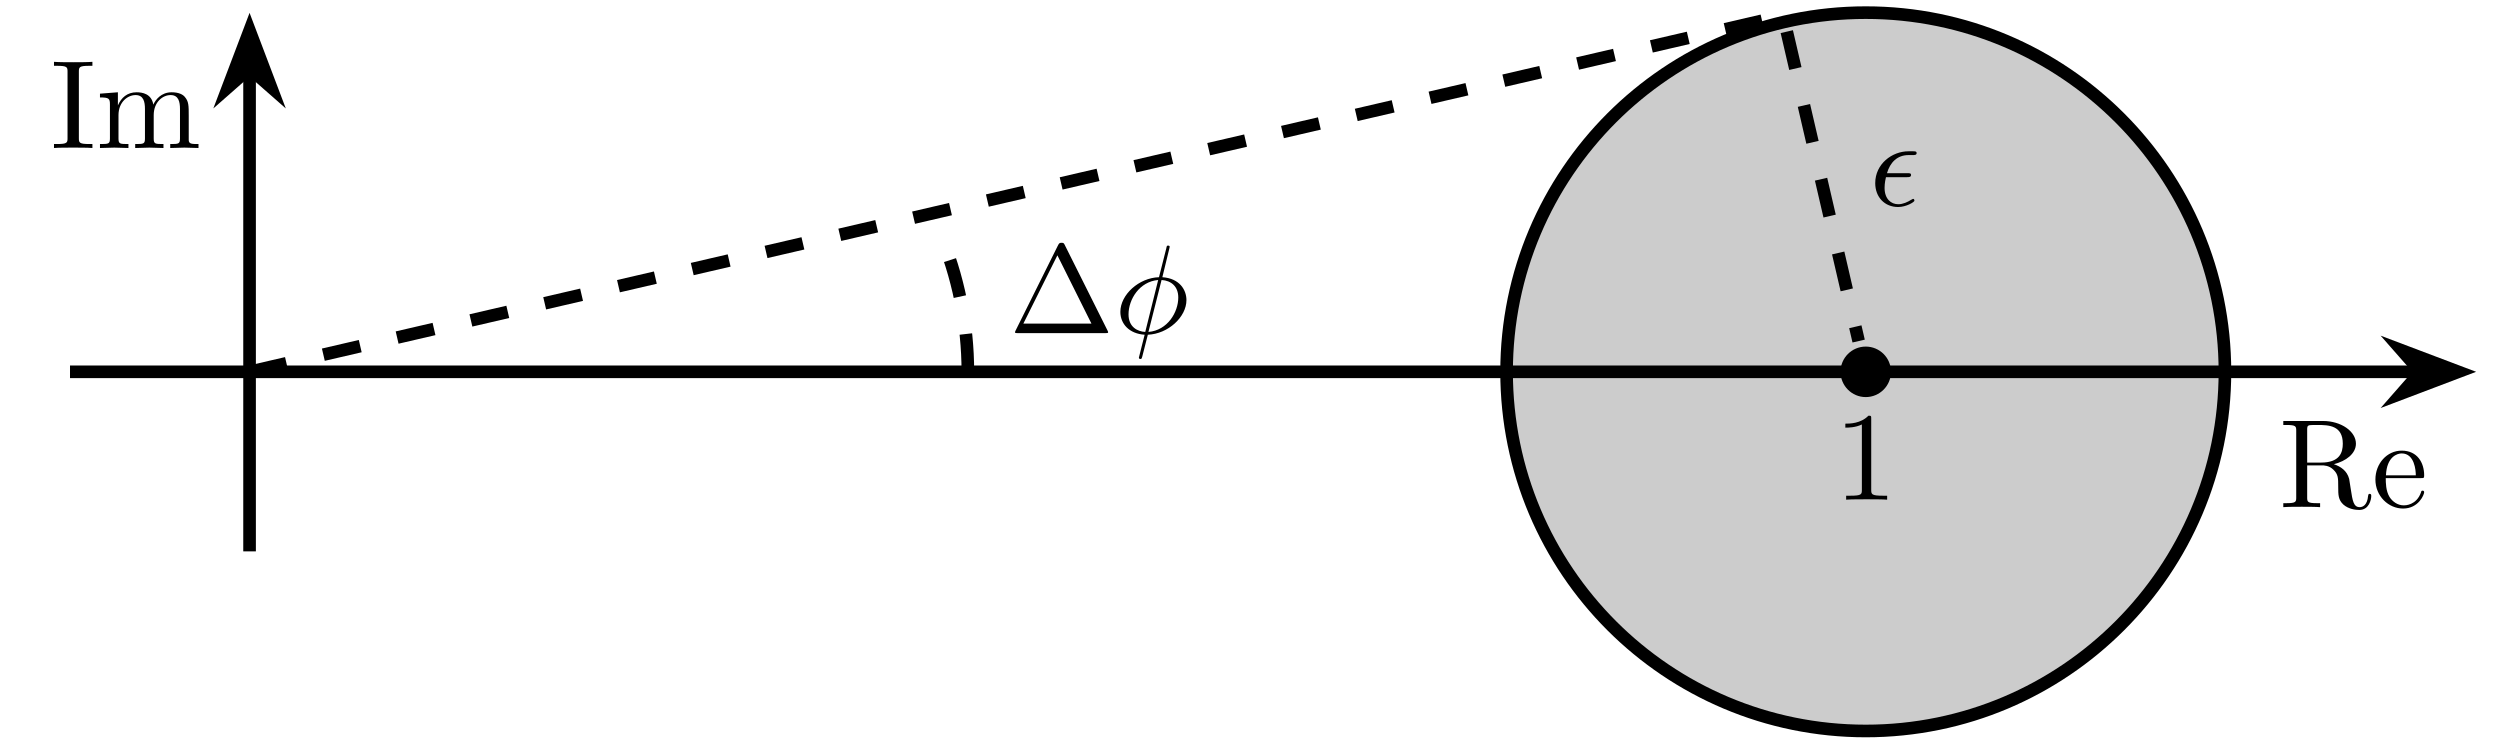
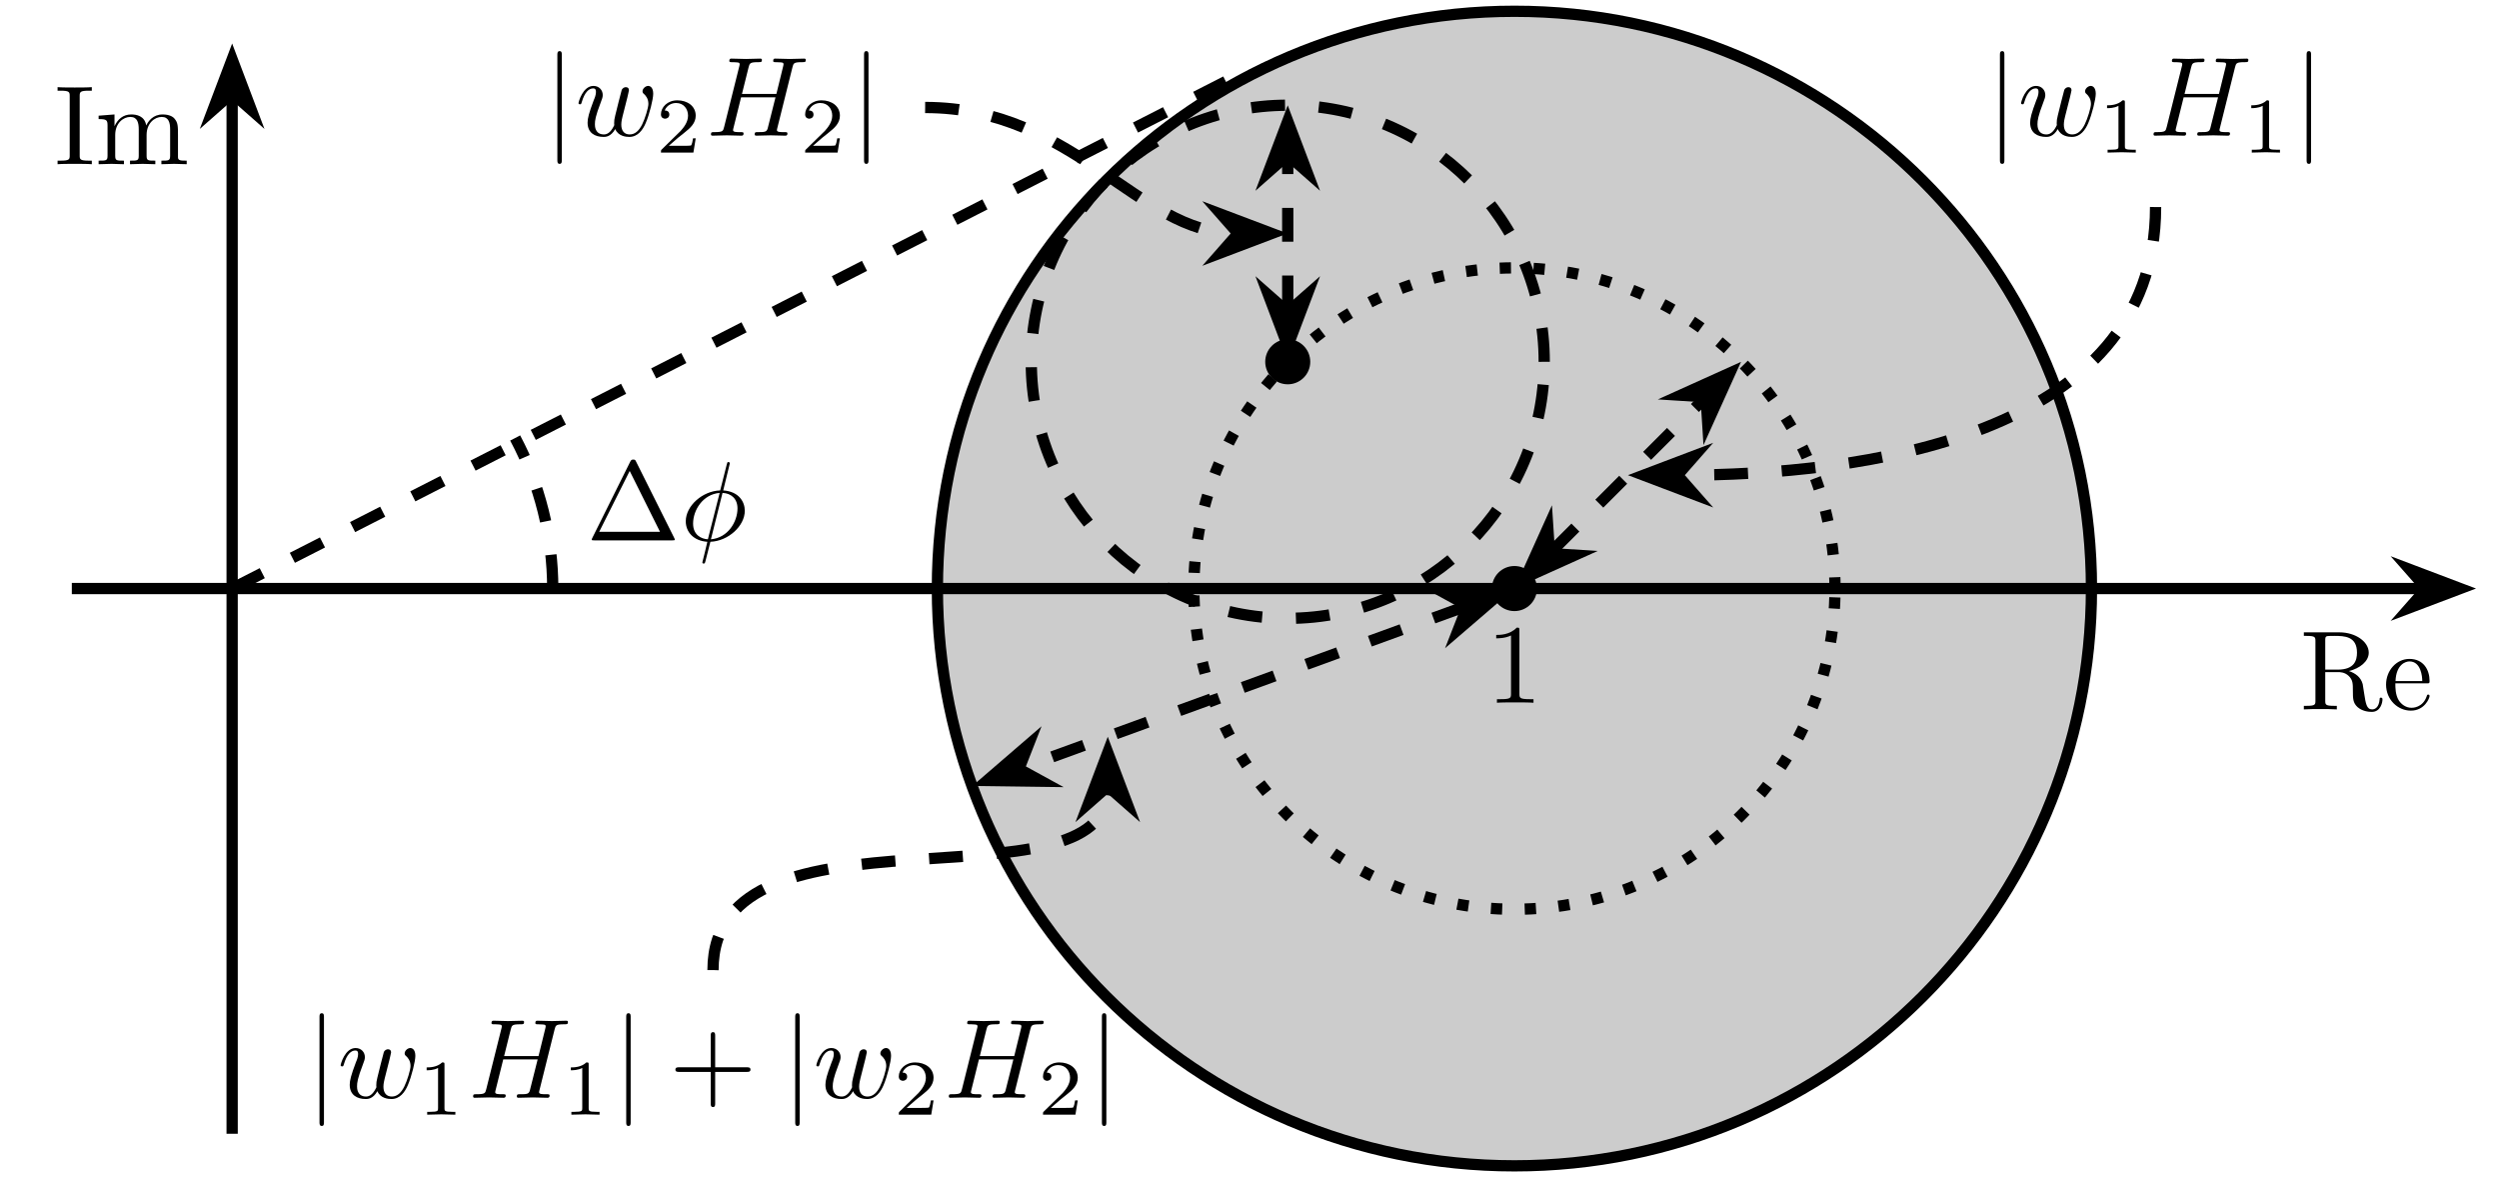
- <svg xmlns="http://www.w3.org/2000/svg" xmlns:xlink="http://www.w3.org/1999/xlink" width="196.28pt" height="58.69pt" viewBox="0 0 196.28 58.69" version="1.2">
+ <svg xmlns="http://www.w3.org/2000/svg" xmlns:xlink="http://www.w3.org/1999/xlink" width="218.962pt" height="104.044pt" viewBox="0 0 218.962 104.044" version="1.2">
  <defs>
    <g>
      <symbol overflow="visible" id="glyph0-0">
        <path style="stroke:none;" d="" />
      </symbol>
      <symbol overflow="visible" id="glyph0-1">
-         <path style="stroke:none;" d="M 7.25 -0.875 C 7.25 -0.938 7.25 -1.047 7.125 -1.047 C 7.016 -1.047 7.016 -0.953 7 -0.875 C 6.938 -0.172 6.594 0 6.344 0 C 5.859 0 5.781 -0.5 5.641 -1.422 L 5.516 -2.219 C 5.344 -2.859 4.859 -3.188 4.312 -3.375 C 5.266 -3.609 6.047 -4.203 6.047 -4.984 C 6.047 -5.938 4.906 -6.766 3.453 -6.766 L 0.344 -6.766 L 0.344 -6.453 L 0.578 -6.453 C 1.344 -6.453 1.359 -6.344 1.359 -6 L 1.359 -0.766 C 1.359 -0.422 1.344 -0.312 0.578 -0.312 L 0.344 -0.312 L 0.344 0 C 0.703 -0.031 1.406 -0.031 1.797 -0.031 C 2.172 -0.031 2.875 -0.031 3.234 0 L 3.234 -0.312 L 3 -0.312 C 2.234 -0.312 2.219 -0.422 2.219 -0.766 L 2.219 -3.281 L 3.359 -3.281 C 3.516 -3.281 3.938 -3.281 4.281 -2.938 C 4.656 -2.578 4.656 -2.281 4.656 -1.609 C 4.656 -0.969 4.656 -0.578 5.062 -0.203 C 5.469 0.156 6.016 0.219 6.312 0.219 C 7.078 0.219 7.25 -0.594 7.25 -0.875 Z M 5.016 -4.984 C 5.016 -4.297 4.781 -3.5 3.312 -3.5 L 2.219 -3.5 L 2.219 -6.062 C 2.219 -6.297 2.219 -6.406 2.438 -6.438 C 2.531 -6.453 2.828 -6.453 3.016 -6.453 C 3.906 -6.453 5.016 -6.422 5.016 -4.984 Z M 5.016 -4.984 " />
+         <path style="stroke:none;" d="M 4.141 0 L 4.141 -0.312 L 3.828 -0.312 C 2.938 -0.312 2.906 -0.422 2.906 -0.781 L 2.906 -6.312 C 2.906 -6.562 2.906 -6.578 2.672 -6.578 C 2.062 -5.938 1.188 -5.938 0.875 -5.938 L 0.875 -5.641 C 1.078 -5.641 1.656 -5.641 2.172 -5.891 L 2.172 -0.781 C 2.172 -0.422 2.141 -0.312 1.25 -0.312 L 0.938 -0.312 L 0.938 0 C 1.281 -0.031 2.141 -0.031 2.531 -0.031 C 2.938 -0.031 3.797 -0.031 4.141 0 Z M 4.141 0 " />
      </symbol>
      <symbol overflow="visible" id="glyph0-2">
-         <path style="stroke:none;" d="M 4.109 -1.172 C 4.109 -1.281 4.031 -1.297 3.984 -1.297 C 3.891 -1.297 3.875 -1.234 3.859 -1.156 C 3.5 -0.141 2.609 -0.141 2.516 -0.141 C 2.016 -0.141 1.625 -0.438 1.391 -0.797 C 1.094 -1.281 1.094 -1.938 1.094 -2.281 L 3.859 -2.281 C 4.078 -2.281 4.109 -2.281 4.109 -2.5 C 4.109 -3.484 3.578 -4.438 2.344 -4.438 C 1.188 -4.438 0.281 -3.422 0.281 -2.172 C 0.281 -0.859 1.312 0.109 2.453 0.109 C 3.672 0.109 4.109 -0.984 4.109 -1.172 Z M 3.453 -2.5 L 1.109 -2.5 C 1.172 -3.969 2 -4.219 2.344 -4.219 C 3.359 -4.219 3.453 -2.875 3.453 -2.5 Z M 3.453 -2.5 " />
+         <path style="stroke:none;" d="M 7.125 -2.469 C 7.125 -2.672 6.938 -2.672 6.797 -2.672 L 4.031 -2.672 L 4.031 -5.438 C 4.031 -5.562 4.031 -5.75 3.844 -5.75 C 3.641 -5.75 3.641 -5.562 3.641 -5.438 L 3.641 -2.672 L 0.875 -2.672 C 0.734 -2.672 0.547 -2.672 0.547 -2.469 C 0.547 -2.266 0.734 -2.266 0.875 -2.266 L 3.641 -2.266 L 3.641 0.5 C 3.641 0.625 3.641 0.812 3.844 0.812 C 4.031 0.812 4.031 0.625 4.031 0.5 L 4.031 -2.266 L 6.797 -2.266 C 6.938 -2.266 7.125 -2.266 7.125 -2.469 Z M 7.125 -2.469 " />
      </symbol>
      <symbol overflow="visible" id="glyph0-3">
-         <path style="stroke:none;" d="M 3.297 0 L 3.297 -0.312 L 3.047 -0.312 C 2.266 -0.312 2.234 -0.422 2.234 -0.766 L 2.234 -6 C 2.234 -6.344 2.266 -6.453 3.047 -6.453 L 3.297 -6.453 L 3.297 -6.766 C 2.953 -6.734 2.172 -6.734 1.797 -6.734 C 1.406 -6.734 0.625 -6.734 0.281 -6.766 L 0.281 -6.453 L 0.531 -6.453 C 1.312 -6.453 1.344 -6.344 1.344 -6 L 1.344 -0.766 C 1.344 -0.422 1.312 -0.312 0.531 -0.312 L 0.281 -0.312 L 0.281 0 C 0.625 -0.031 1.406 -0.031 1.781 -0.031 C 2.172 -0.031 2.953 -0.031 3.297 0 Z M 3.297 0 " />
+         <path style="stroke:none;" d="M 7.234 -0.875 C 7.234 -0.922 7.234 -1.031 7.094 -1.031 C 6.984 -1.031 6.984 -0.953 6.984 -0.875 C 6.922 -0.172 6.578 0 6.328 0 C 5.844 0 5.766 -0.5 5.625 -1.422 L 5.5 -2.219 C 5.328 -2.844 4.844 -3.172 4.297 -3.359 C 5.25 -3.594 6.031 -4.203 6.031 -4.969 C 6.031 -5.922 4.891 -6.75 3.453 -6.75 L 0.344 -6.75 L 0.344 -6.438 L 0.578 -6.438 C 1.344 -6.438 1.359 -6.328 1.359 -5.969 L 1.359 -0.766 C 1.359 -0.422 1.344 -0.312 0.578 -0.312 L 0.344 -0.312 L 0.344 0 C 0.703 -0.031 1.406 -0.031 1.781 -0.031 C 2.172 -0.031 2.875 -0.031 3.234 0 L 3.234 -0.312 L 2.984 -0.312 C 2.234 -0.312 2.219 -0.422 2.219 -0.766 L 2.219 -3.266 L 3.344 -3.266 C 3.5 -3.266 3.922 -3.266 4.266 -2.938 C 4.641 -2.578 4.641 -2.266 4.641 -1.609 C 4.641 -0.969 4.641 -0.578 5.047 -0.203 C 5.453 0.156 6 0.219 6.297 0.219 C 7.062 0.219 7.234 -0.594 7.234 -0.875 Z M 5 -4.969 C 5 -4.281 4.766 -3.484 3.312 -3.484 L 2.219 -3.484 L 2.219 -6.047 C 2.219 -6.266 2.219 -6.391 2.422 -6.422 C 2.531 -6.438 2.812 -6.438 3.016 -6.438 C 3.906 -6.438 5 -6.406 5 -4.969 Z M 5 -4.969 " />
      </symbol>
      <symbol overflow="visible" id="glyph0-4">
-         <path style="stroke:none;" d="M 8.047 0 L 8.047 -0.312 C 7.531 -0.312 7.297 -0.312 7.281 -0.609 L 7.281 -2.5 C 7.281 -3.344 7.281 -3.656 6.969 -4.016 C 6.828 -4.188 6.516 -4.375 5.938 -4.375 C 5.109 -4.375 4.672 -3.781 4.5 -3.406 C 4.359 -4.266 3.625 -4.375 3.188 -4.375 C 2.453 -4.375 1.984 -3.953 1.719 -3.344 L 1.719 -4.375 L 0.312 -4.266 L 0.312 -3.969 C 1.016 -3.969 1.094 -3.891 1.094 -3.406 L 1.094 -0.75 C 1.094 -0.312 0.984 -0.312 0.312 -0.312 L 0.312 0 L 1.438 -0.031 L 2.547 0 L 2.547 -0.312 C 1.875 -0.312 1.766 -0.312 1.766 -0.75 L 1.766 -2.578 C 1.766 -3.609 2.484 -4.156 3.109 -4.156 C 3.734 -4.156 3.844 -3.625 3.844 -3.062 L 3.844 -0.75 C 3.844 -0.312 3.734 -0.312 3.078 -0.312 L 3.078 0 L 4.188 -0.031 L 5.297 0 L 5.297 -0.312 C 4.641 -0.312 4.531 -0.312 4.531 -0.75 L 4.531 -2.578 C 4.531 -3.609 5.234 -4.156 5.859 -4.156 C 6.484 -4.156 6.594 -3.625 6.594 -3.062 L 6.594 -0.75 C 6.594 -0.312 6.484 -0.312 5.828 -0.312 L 5.828 0 L 6.938 -0.031 Z M 8.047 0 " />
+         <path style="stroke:none;" d="M 4.094 -1.172 C 4.094 -1.281 4.016 -1.297 3.969 -1.297 C 3.875 -1.297 3.859 -1.234 3.844 -1.156 C 3.5 -0.141 2.609 -0.141 2.516 -0.141 C 2.016 -0.141 1.625 -0.438 1.391 -0.797 C 1.094 -1.281 1.094 -1.922 1.094 -2.281 L 3.844 -2.281 C 4.062 -2.281 4.094 -2.281 4.094 -2.484 C 4.094 -3.469 3.562 -4.422 2.328 -4.422 C 1.188 -4.422 0.281 -3.406 0.281 -2.172 C 0.281 -0.844 1.312 0.109 2.453 0.109 C 3.656 0.109 4.094 -0.984 4.094 -1.172 Z M 3.453 -2.484 L 1.109 -2.484 C 1.172 -3.953 2 -4.203 2.328 -4.203 C 3.344 -4.203 3.453 -2.875 3.453 -2.484 Z M 3.453 -2.484 " />
+       </symbol>
+       <symbol overflow="visible" id="glyph0-5">
+         <path style="stroke:none;" d="M 3.281 0 L 3.281 -0.312 L 3.031 -0.312 C 2.25 -0.312 2.219 -0.422 2.219 -0.766 L 2.219 -5.969 C 2.219 -6.328 2.25 -6.438 3.031 -6.438 L 3.281 -6.438 L 3.281 -6.75 C 2.938 -6.719 2.156 -6.719 1.781 -6.719 C 1.406 -6.719 0.625 -6.719 0.281 -6.75 L 0.281 -6.438 L 0.531 -6.438 C 1.312 -6.438 1.344 -6.328 1.344 -5.969 L 1.344 -0.766 C 1.344 -0.422 1.312 -0.312 0.531 -0.312 L 0.281 -0.312 L 0.281 0 C 0.625 -0.031 1.406 -0.031 1.781 -0.031 C 2.156 -0.031 2.938 -0.031 3.281 0 Z M 3.281 0 " />
+       </symbol>
+       <symbol overflow="visible" id="glyph0-6">
+         <path style="stroke:none;" d="M 8.031 0 L 8.031 -0.312 C 7.516 -0.312 7.266 -0.312 7.266 -0.609 L 7.266 -2.484 C 7.266 -3.344 7.266 -3.641 6.953 -4 C 6.812 -4.172 6.484 -4.359 5.922 -4.359 C 5.078 -4.359 4.656 -3.766 4.484 -3.391 C 4.344 -4.25 3.609 -4.359 3.172 -4.359 C 2.453 -4.359 1.984 -3.938 1.703 -3.328 L 1.703 -4.359 L 0.312 -4.25 L 0.312 -3.953 C 1 -3.953 1.094 -3.875 1.094 -3.391 L 1.094 -0.75 C 1.094 -0.312 0.984 -0.312 0.312 -0.312 L 0.312 0 L 1.438 -0.031 L 2.531 0 L 2.531 -0.312 C 1.875 -0.312 1.766 -0.312 1.766 -0.75 L 1.766 -2.562 C 1.766 -3.594 2.469 -4.141 3.094 -4.141 C 3.719 -4.141 3.828 -3.609 3.828 -3.047 L 3.828 -0.75 C 3.828 -0.312 3.719 -0.312 3.062 -0.312 L 3.062 0 L 4.172 -0.031 L 5.281 0 L 5.281 -0.312 C 4.625 -0.312 4.516 -0.312 4.516 -0.75 L 4.516 -2.562 C 4.516 -3.594 5.219 -4.141 5.844 -4.141 C 6.469 -4.141 6.578 -3.609 6.578 -3.047 L 6.578 -0.75 C 6.578 -0.312 6.469 -0.312 5.812 -0.312 L 5.812 0 L 6.922 -0.031 Z M 8.031 0 " />
+       </symbol>
+       <symbol overflow="visible" id="glyph0-7">
+         <path style="stroke:none;" d="M 7.75 -0.078 C 7.75 -0.078 7.75 -0.109 7.703 -0.203 L 4.359 -6.891 C 4.297 -7.016 4.281 -7.078 4.109 -7.078 C 3.938 -7.078 3.922 -7.016 3.844 -6.891 L 0.516 -0.203 C 0.469 -0.109 0.469 -0.078 0.469 -0.078 C 0.469 0 0.516 0 0.688 0 L 7.531 0 C 7.688 0 7.75 0 7.75 -0.078 Z M 6.453 -0.75 L 1.125 -0.75 L 3.797 -6.078 Z M 6.453 -0.75 " />
      </symbol>
      <symbol overflow="visible" id="glyph1-0">
        <path style="stroke:none;" d="" />
      </symbol>
      <symbol overflow="visible" id="glyph1-1">
-         <path style="stroke:none;" d="M 4.156 0 L 4.156 -0.312 L 3.828 -0.312 C 2.938 -0.312 2.906 -0.422 2.906 -0.781 L 2.906 -6.344 C 2.906 -6.578 2.906 -6.594 2.688 -6.594 C 2.078 -5.969 1.203 -5.969 0.875 -5.969 L 0.875 -5.656 C 1.078 -5.656 1.672 -5.656 2.172 -5.906 L 2.172 -0.781 C 2.172 -0.422 2.156 -0.312 1.266 -0.312 L 0.938 -0.312 L 0.938 0 C 1.281 -0.031 2.156 -0.031 2.547 -0.031 C 2.938 -0.031 3.797 -0.031 4.156 0 Z M 4.156 0 " />
-       </symbol>
-       <symbol overflow="visible" id="glyph1-2">
-         <path style="stroke:none;" d="M 7.781 -0.078 C 7.781 -0.078 7.781 -0.109 7.734 -0.203 L 4.375 -6.922 C 4.312 -7.047 4.297 -7.094 4.125 -7.094 C 3.953 -7.094 3.938 -7.047 3.859 -6.922 L 0.516 -0.203 C 0.469 -0.109 0.469 -0.078 0.469 -0.078 C 0.469 0 0.531 0 0.688 0 L 7.562 0 C 7.719 0 7.781 0 7.781 -0.078 Z M 6.469 -0.75 L 1.125 -0.75 L 3.797 -6.109 Z M 6.469 -0.75 " />
+         <path style="stroke:none;" d="M 1.562 2.141 L 1.562 -7.078 C 1.562 -7.219 1.562 -7.406 1.375 -7.406 C 1.172 -7.406 1.172 -7.219 1.172 -7.078 L 1.172 2.141 C 1.172 2.281 1.172 2.469 1.375 2.469 C 1.562 2.469 1.562 2.281 1.562 2.141 Z M 1.562 2.141 " />
      </symbol>
      <symbol overflow="visible" id="glyph2-0">
        <path style="stroke:none;" d="" />
      </symbol>
      <symbol overflow="visible" id="glyph2-1">
-         <path style="stroke:none;" d="M 3.547 -0.391 C 3.547 -0.422 3.531 -0.531 3.453 -0.531 C 3.453 -0.531 3.406 -0.531 3.312 -0.469 C 3.016 -0.281 2.641 -0.109 2.281 -0.109 C 1.703 -0.109 1.203 -0.531 1.203 -1.391 C 1.203 -1.75 1.281 -2.125 1.312 -2.234 L 2.953 -2.234 C 3.109 -2.234 3.281 -2.234 3.281 -2.406 C 3.281 -2.547 3.172 -2.547 3 -2.547 L 1.391 -2.547 C 1.641 -3.391 2.188 -3.969 3.094 -3.969 L 3.391 -3.969 C 3.562 -3.969 3.719 -3.969 3.719 -4.125 C 3.719 -4.266 3.594 -4.266 3.422 -4.266 L 3.078 -4.266 C 1.797 -4.266 0.469 -3.281 0.469 -1.766 C 0.469 -0.672 1.203 0.109 2.266 0.109 C 2.906 0.109 3.547 -0.281 3.547 -0.391 Z M 3.547 -0.391 " />
+         <path style="stroke:none;" d="M 6.828 -3.672 C 6.828 -4.219 6.562 -4.359 6.391 -4.359 C 6.141 -4.359 5.891 -4.109 5.891 -3.891 C 5.891 -3.766 5.953 -3.703 6.047 -3.625 C 6.156 -3.516 6.406 -3.266 6.406 -2.781 C 6.406 -2.453 6.109 -1.484 5.859 -0.984 C 5.594 -0.453 5.25 -0.109 4.766 -0.109 C 4.312 -0.109 4.031 -0.406 4.031 -0.969 C 4.031 -1.25 4.109 -1.547 4.141 -1.688 L 4.562 -3.344 C 4.609 -3.562 4.703 -3.938 4.703 -3.984 C 4.703 -4.172 4.578 -4.25 4.422 -4.25 C 4.312 -4.25 4.125 -4.172 4.062 -3.984 C 4.031 -3.906 3.562 -2.031 3.5 -1.766 C 3.422 -1.469 3.406 -1.297 3.406 -1.109 C 3.406 -1 3.406 -0.984 3.422 -0.938 C 3.188 -0.422 2.891 -0.109 2.516 -0.109 C 1.719 -0.109 1.719 -0.844 1.719 -1 C 1.719 -1.328 1.766 -1.703 2.234 -2.922 C 2.344 -3.219 2.406 -3.359 2.406 -3.562 C 2.406 -4 2.078 -4.359 1.594 -4.359 C 0.656 -4.359 0.281 -2.938 0.281 -2.844 C 0.281 -2.75 0.406 -2.75 0.406 -2.75 C 0.5 -2.75 0.516 -2.766 0.562 -2.922 C 0.828 -3.844 1.219 -4.141 1.562 -4.141 C 1.656 -4.141 1.812 -4.141 1.812 -3.828 C 1.812 -3.578 1.703 -3.297 1.625 -3.125 C 1.188 -1.969 1.078 -1.516 1.078 -1.141 C 1.078 -0.234 1.734 0.109 2.484 0.109 C 2.641 0.109 3.109 0.109 3.5 -0.578 C 3.766 0.047 4.438 0.109 4.734 0.109 C 5.484 0.109 5.922 -0.516 6.172 -1.109 C 6.5 -1.875 6.828 -3.203 6.828 -3.672 Z M 6.828 -3.672 " />
      </symbol>
      <symbol overflow="visible" id="glyph2-2">
-         <path style="stroke:none;" d="M 5.672 -2.594 C 5.672 -3.375 5.156 -4.297 3.781 -4.391 L 4.328 -6.641 L 4.359 -6.781 C 4.359 -6.781 4.359 -6.875 4.234 -6.875 C 4.141 -6.875 4.125 -6.844 4.094 -6.672 L 3.516 -4.391 C 1.938 -4.344 0.484 -3.016 0.484 -1.672 C 0.484 -0.734 1.172 0.047 2.391 0.125 L 2.156 1.047 C 2.047 1.516 1.938 1.891 1.938 1.922 C 1.938 2.016 2.016 2.031 2.062 2.031 C 2.109 2.031 2.125 2.016 2.156 1.984 C 2.172 1.969 2.234 1.734 2.266 1.594 L 2.641 0.125 C 4.234 0.062 5.672 -1.266 5.672 -2.594 Z M 3.453 -4.172 L 2.438 -0.094 C 1.844 -0.125 1.125 -0.469 1.125 -1.469 C 1.125 -2.656 1.984 -4.047 3.453 -4.172 Z M 5.031 -2.797 C 5.031 -1.641 4.188 -0.219 2.688 -0.094 L 3.719 -4.172 C 4.469 -4.125 5.031 -3.672 5.031 -2.797 Z M 5.031 -2.797 " />
+         <path style="stroke:none;" d="M 7.094 -0.203 C 7.094 -0.312 7 -0.312 6.812 -0.312 C 6.453 -0.312 6.172 -0.312 6.172 -0.484 C 6.172 -0.547 6.188 -0.594 6.203 -0.656 L 7.531 -5.984 C 7.625 -6.344 7.641 -6.438 8.359 -6.438 C 8.625 -6.438 8.703 -6.438 8.703 -6.641 C 8.703 -6.75 8.594 -6.75 8.562 -6.75 L 7.297 -6.719 L 6.031 -6.75 C 5.938 -6.75 5.844 -6.75 5.844 -6.547 C 5.844 -6.438 5.922 -6.438 6.109 -6.438 C 6.109 -6.438 6.312 -6.438 6.484 -6.422 C 6.672 -6.406 6.75 -6.391 6.75 -6.266 C 6.75 -6.219 6.75 -6.203 6.719 -6.078 L 6.125 -3.656 L 3.109 -3.656 L 3.688 -5.984 C 3.781 -6.344 3.812 -6.438 4.516 -6.438 C 4.781 -6.438 4.859 -6.438 4.859 -6.641 C 4.859 -6.75 4.75 -6.75 4.719 -6.75 L 3.453 -6.719 L 2.188 -6.75 C 2.109 -6.75 2 -6.75 2 -6.547 C 2 -6.438 2.078 -6.438 2.266 -6.438 C 2.266 -6.438 2.484 -6.438 2.641 -6.422 C 2.828 -6.406 2.906 -6.391 2.906 -6.266 C 2.906 -6.219 2.906 -6.188 2.875 -6.078 L 1.547 -0.766 C 1.453 -0.391 1.438 -0.312 0.656 -0.312 C 0.469 -0.312 0.391 -0.312 0.391 -0.109 C 0.391 0 0.516 0 0.516 0 L 1.781 -0.031 L 2.406 -0.016 C 2.625 -0.016 2.844 0 3.047 0 C 3.125 0 3.25 0 3.25 -0.203 C 3.25 -0.312 3.156 -0.312 2.969 -0.312 C 2.609 -0.312 2.328 -0.312 2.328 -0.484 C 2.328 -0.547 2.344 -0.594 2.359 -0.656 L 3.031 -3.359 L 6.047 -3.359 L 5.359 -0.625 C 5.266 -0.312 5.078 -0.312 4.469 -0.312 C 4.312 -0.312 4.219 -0.312 4.219 -0.109 C 4.219 0 4.359 0 4.359 0 L 5.625 -0.031 L 6.25 -0.016 C 6.469 -0.016 6.688 0 6.891 0 C 6.969 0 7.094 0 7.094 -0.203 Z M 7.094 -0.203 " />
+       </symbol>
+       <symbol overflow="visible" id="glyph2-3">
+         <path style="stroke:none;" d="M 5.656 -2.594 C 5.656 -3.375 5.141 -4.281 3.766 -4.375 L 4.312 -6.609 L 4.344 -6.75 C 4.344 -6.75 4.344 -6.859 4.219 -6.859 C 4.125 -6.859 4.125 -6.828 4.078 -6.656 L 3.5 -4.375 C 1.938 -4.328 0.484 -3.016 0.484 -1.672 C 0.484 -0.734 1.172 0.047 2.375 0.125 L 2.156 1.047 C 2.031 1.516 1.938 1.891 1.938 1.922 C 1.938 2.016 2 2.031 2.047 2.031 C 2.109 2.031 2.125 2.016 2.156 1.984 C 2.172 1.969 2.234 1.734 2.266 1.594 L 2.641 0.125 C 4.219 0.062 5.656 -1.266 5.656 -2.594 Z M 3.453 -4.156 L 2.422 -0.094 C 1.844 -0.125 1.125 -0.469 1.125 -1.469 C 1.125 -2.641 1.969 -4.031 3.453 -4.156 Z M 5.016 -2.797 C 5.016 -1.625 4.172 -0.219 2.688 -0.094 L 3.703 -4.156 C 4.453 -4.125 5.016 -3.656 5.016 -2.797 Z M 5.016 -2.797 " />
+       </symbol>
+       <symbol overflow="visible" id="glyph3-0">
+         <path style="stroke:none;" d="" />
+       </symbol>
+       <symbol overflow="visible" id="glyph3-1">
+         <path style="stroke:none;" d="M 3.266 0 L 3.266 -0.25 L 3 -0.25 C 2.312 -0.25 2.312 -0.344 2.312 -0.562 L 2.312 -4.391 C 2.312 -4.578 2.297 -4.578 2.109 -4.578 C 1.672 -4.156 1.031 -4.141 0.75 -4.141 L 0.75 -3.891 C 0.922 -3.891 1.375 -3.891 1.75 -4.094 L 1.75 -0.562 C 1.75 -0.344 1.75 -0.25 1.062 -0.25 L 0.797 -0.25 L 0.797 0 L 2.031 -0.031 Z M 3.266 0 " />
+       </symbol>
+       <symbol overflow="visible" id="glyph3-2">
+         <path style="stroke:none;" d="M 3.484 -1.25 L 3.25 -1.25 C 3.234 -1.109 3.156 -0.703 3.078 -0.625 C 3.016 -0.594 2.484 -0.594 2.391 -0.594 L 1.125 -0.594 C 1.844 -1.234 2.078 -1.422 2.5 -1.75 C 3.016 -2.156 3.484 -2.578 3.484 -3.234 C 3.484 -4.078 2.75 -4.578 1.875 -4.578 C 1.016 -4.578 0.438 -3.984 0.438 -3.344 C 0.438 -3 0.734 -2.969 0.797 -2.969 C 0.969 -2.969 1.172 -3.078 1.172 -3.328 C 1.172 -3.453 1.125 -3.688 0.766 -3.688 C 0.969 -4.188 1.438 -4.344 1.766 -4.344 C 2.453 -4.344 2.812 -3.797 2.812 -3.234 C 2.812 -2.641 2.391 -2.156 2.172 -1.906 L 0.5 -0.266 C 0.438 -0.203 0.438 -0.188 0.438 0 L 3.281 0 Z M 3.484 -1.25 " />
      </symbol>
    </g>
    <clipPath id="clip1">
-       <path d="M 104 0 L 189 0 L 189 58.383 L 104 58.383 Z M 104 0 " />
+       <path d="M 68 0 L 198 0 L 198 103.098 L 68 103.098 Z M 68 0 " />
    </clipPath>
    <clipPath id="clip2">
-       <path d="M 174 13 L 195.406 13 L 195.406 45 L 174 45 Z M 174 13 " />
+       <path d="M 197 35 L 217.945 35 L 217.945 68 L 197 68 Z M 197 35 " />
    </clipPath>
  </defs>
  <g id="surface1">
-     <path style=" stroke:none;fill-rule:nonzero;fill:rgb(79.999%,79.999%,79.999%);fill-opacity:1;" d="M 174.684 29.191 C 174.684 13.617 162.059 0.992 146.484 0.992 C 130.91 0.992 118.285 13.617 118.285 29.191 C 118.285 44.766 130.91 57.391 146.484 57.391 C 162.059 57.391 174.684 44.766 174.684 29.191 Z M 174.684 29.191 " />
+     <path style=" stroke:none;fill-rule:nonzero;fill:rgb(79.999%,79.999%,79.999%);fill-opacity:1;" d="M 183.254 51.547 C 183.254 23.625 160.617 0.988 132.695 0.988 C 104.77 0.988 82.133 23.625 82.133 51.547 C 82.133 79.473 104.77 102.109 132.695 102.109 C 160.617 102.109 183.254 79.473 183.254 51.547 Z M 183.254 51.547 " />
    <g clip-path="url(#clip1)" clip-rule="nonzero">
-       <path style="fill:none;stroke-width:0.996;stroke-linecap:butt;stroke-linejoin:miter;stroke:rgb(0%,0%,0%);stroke-opacity:1;stroke-miterlimit:10;" d="M 155.909 0 C 155.909 15.657 143.217 28.349 127.561 28.349 C 111.904 28.349 99.213 15.657 99.213 0 C 99.213 -15.656 111.904 -28.348 127.561 -28.348 C 143.217 -28.348 155.909 -15.656 155.909 0 Z M 155.909 0 " transform="matrix(0.994746,0,0,-0.994746,19.59388,29.19181)" />
+       <path style="fill:none;stroke-width:0.996;stroke-linecap:butt;stroke-linejoin:miter;stroke:rgb(0%,0%,0%);stroke-opacity:1;stroke-miterlimit:10;" d="M 164.412 0.001 C 164.412 28.18 141.567 51.025 113.389 51.025 C 85.206 51.025 62.362 28.18 62.362 0.001 C 62.362 -28.181 85.206 -51.026 113.389 -51.026 C 141.567 -51.026 164.412 -28.181 164.412 0.001 Z M 164.412 0.001 " transform="matrix(0.990895,0,0,-0.990895,20.33907,51.54835)" />
    </g>
-     <path style="fill:none;stroke-width:0.996;stroke-linecap:butt;stroke-linejoin:miter;stroke:rgb(0%,0%,0%);stroke-opacity:1;stroke-miterlimit:10;" d="M -14.172 0 L 171.118 0 " transform="matrix(0.994746,0,0,-0.994746,19.59388,29.19181)" />
-     <path style=" stroke:none;fill-rule:nonzero;fill:rgb(0%,0%,0%);fill-opacity:1;" d="M 193.008 29.191 L 188.59 27.52 L 190.059 29.191 L 188.59 30.867 Z M 193.008 29.191 " />
-     <g clip-path="url(#clip2)" clip-rule="nonzero">
-       <path style="fill:none;stroke-width:0.996;stroke-linecap:butt;stroke-linejoin:miter;stroke:rgb(0%,0%,0%);stroke-opacity:1;stroke-miterlimit:10;" d="M 6.052 0 L 1.611 1.681 L 3.087 0 L 1.611 -1.684 Z M 6.052 0 " transform="matrix(0.994746,0,0,-0.994746,186.9878,29.19181)" />
+     <path style="fill:none;stroke-width:0.996;stroke-linecap:butt;stroke-linejoin:miter;stroke:rgb(0%,0%,0%);stroke-opacity:1;stroke-dasharray:0.996,1.993;stroke-miterlimit:10;" d="M 141.733 0.001 C 141.733 15.656 129.043 28.345 113.389 28.345 C 97.73 28.345 85.041 15.656 85.041 0.001 C 85.041 -15.657 97.73 -28.346 113.389 -28.346 C 129.043 -28.346 141.733 -15.657 141.733 0.001 Z M 141.733 0.001 " transform="matrix(0.990895,0,0,-0.990895,20.33907,51.54835)" />
+     <path style="fill:none;stroke-width:0.996;stroke-linecap:butt;stroke-linejoin:miter;stroke:rgb(0%,0%,0%);stroke-opacity:1;stroke-dasharray:2.989,2.989;stroke-miterlimit:10;" d="M 116.022 20.043 C 116.022 32.568 105.867 42.722 93.343 42.722 C 80.819 42.722 70.664 32.568 70.664 20.043 C 70.664 7.519 80.819 -2.632 93.343 -2.632 C 105.867 -2.632 116.022 7.519 116.022 20.043 Z M 116.022 20.043 " transform="matrix(0.990895,0,0,-0.990895,20.33907,51.54835)" />
+     <g style="fill:rgb(0%,0%,0%);fill-opacity:1;">
+       <use xlink:href="#glyph0-1" x="130.224" y="61.549" />
+     </g>
+     <path style="fill:none;stroke-width:0.996;stroke-linecap:butt;stroke-linejoin:miter;stroke:rgb(0%,0%,0%);stroke-opacity:1;stroke-dasharray:2.989,2.989;stroke-miterlimit:10;" d="M 116.665 3.277 L 130.155 16.767 " transform="matrix(0.990895,0,0,-0.990895,20.33907,51.54835)" />
+     <path style="fill-rule:nonzero;fill:rgb(0%,0%,0%);fill-opacity:1;stroke-width:0.996;stroke-linecap:butt;stroke-linejoin:miter;stroke:rgb(0%,0%,0%);stroke-opacity:1;stroke-miterlimit:10;" d="M 6.054 -0 L 1.611 1.684 L 3.088 -0 L 1.611 -1.684 Z M 6.054 -0 " transform="matrix(-0.700652,0.700662,0.700662,0.700652,137.9293,46.31292)" />
+     <path style="fill-rule:nonzero;fill:rgb(0%,0%,0%);fill-opacity:1;stroke-width:0.996;stroke-linecap:butt;stroke-linejoin:miter;stroke:rgb(0%,0%,0%);stroke-opacity:1;stroke-miterlimit:10;" d="M 6.055 0 L 1.609 1.681 L 3.089 -0 L 1.609 -1.681 Z M 6.055 0 " transform="matrix(0.700712,-0.700662,-0.700662,-0.700712,147.3199,36.92207)" />
+     <path style=" stroke:none;fill-rule:nonzero;fill:rgb(0%,0%,0%);fill-opacity:1;" d="M 134.668 51.547 C 134.668 50.457 133.785 49.574 132.695 49.574 C 131.602 49.574 130.719 50.457 130.719 51.547 C 130.719 52.641 131.602 53.523 132.695 53.523 C 133.785 53.523 134.668 52.641 134.668 51.547 Z M 134.668 51.547 " />
+     <path style="fill:none;stroke-width:0.996;stroke-linecap:butt;stroke-linejoin:miter;stroke:rgb(0%,0%,0%);stroke-opacity:1;stroke-dasharray:2.989,2.989;stroke-miterlimit:10;" d="M 93.343 24.679 L 93.343 38.087 " transform="matrix(0.990895,0,0,-0.990895,20.33907,51.54835)" />
+     <path style="fill-rule:nonzero;fill:rgb(0%,0%,0%);fill-opacity:1;stroke-width:0.996;stroke-linecap:butt;stroke-linejoin:miter;stroke:rgb(0%,0%,0%);stroke-opacity:1;stroke-miterlimit:10;" d="M 6.054 -0 L 1.607 1.683 L 3.089 -0 L 1.607 -1.683 Z M 6.054 -0 " transform="matrix(0,0.990895,0.990895,0,112.8322,24.28258)" />
+     <path style="fill-rule:nonzero;fill:rgb(0%,0%,0%);fill-opacity:1;stroke-width:0.996;stroke-linecap:butt;stroke-linejoin:miter;stroke:rgb(0%,0%,0%);stroke-opacity:1;stroke-miterlimit:10;" d="M 6.054 0 L 1.607 1.683 L 3.089 0 L 1.607 -1.683 Z M 6.054 0 " transform="matrix(0,-0.990895,-0.990895,0,112.8322,16.61963)" />
+     <path style=" stroke:none;fill-rule:nonzero;fill:rgb(0%,0%,0%);fill-opacity:1;" d="M 114.805 31.688 C 114.805 30.598 113.922 29.711 112.832 29.711 C 111.742 29.711 110.859 30.598 110.859 31.688 C 110.859 32.777 111.742 33.66 112.832 33.66 C 113.922 33.66 114.805 32.777 114.805 31.688 Z M 114.805 31.688 " />
+     <g style="fill:rgb(0%,0%,0%);fill-opacity:1;">
+       <use xlink:href="#glyph1-1" x="174.062" y="11.884" />
    </g>
    <g style="fill:rgb(0%,0%,0%);fill-opacity:1;">
-       <use xlink:href="#glyph0-1" x="178.922" y="39.818" />
-       <use xlink:href="#glyph0-2" x="186.217" y="39.818" />
-     </g>
-     <path style="fill:none;stroke-width:0.996;stroke-linecap:butt;stroke-linejoin:miter;stroke:rgb(0%,0%,0%);stroke-opacity:1;stroke-miterlimit:10;" d="M -0 -14.172 L -0 23.715 " transform="matrix(0.994746,0,0,-0.994746,19.59388,29.19181)" />
-     <path style="fill-rule:nonzero;fill:rgb(0%,0%,0%);fill-opacity:1;stroke-width:0.996;stroke-linecap:butt;stroke-linejoin:miter;stroke:rgb(0%,0%,0%);stroke-opacity:1;stroke-miterlimit:10;" d="M 6.052 0 L 1.607 1.685 L 3.088 0 L 1.607 -1.685 Z M 6.052 0 " transform="matrix(0,-0.994746,-0.994746,0,19.59388,8.42676)" />
-     <g style="fill:rgb(0%,0%,0%);fill-opacity:1;">
-       <use xlink:href="#glyph0-3" x="3.958" y="11.62" />
-       <use xlink:href="#glyph0-4" x="7.537" y="11.62" />
-     </g>
-     <path style=" stroke:none;fill-rule:nonzero;fill:rgb(0%,0%,0%);fill-opacity:1;" d="M 148.465 29.191 C 148.465 28.098 147.578 27.211 146.484 27.211 C 145.391 27.211 144.504 28.098 144.504 29.191 C 144.504 30.285 145.391 31.176 146.484 31.176 C 147.578 31.176 148.465 30.285 148.465 29.191 Z M 148.465 29.191 " />
-     <g style="fill:rgb(0%,0%,0%);fill-opacity:1;">
-       <use xlink:href="#glyph1-1" x="144.007" y="39.231" />
-     </g>
-     <path style="fill:none;stroke-width:0.996;stroke-linecap:butt;stroke-linejoin:miter;stroke:rgb(0%,0%,0%);stroke-opacity:1;stroke-dasharray:2.989,2.989;stroke-miterlimit:10;" d="M -0 0 L 121.038 28.097 L 126.999 2.427 " transform="matrix(0.994746,0,0,-0.994746,19.59388,29.19181)" />
-     <g style="fill:rgb(0%,0%,0%);fill-opacity:1;">
-       <use xlink:href="#glyph2-1" x="146.759" y="16.144" />
-     </g>
-     <path style="fill:none;stroke-width:0.996;stroke-linecap:butt;stroke-linejoin:miter;stroke:rgb(0%,0%,0%);stroke-opacity:1;stroke-dasharray:2.989,2.989;stroke-miterlimit:10;" d="M 56.692 0 C 56.692 3.806 55.927 7.575 54.438 11.074 " transform="matrix(0.994746,0,0,-0.994746,19.59388,29.19181)" />
-     <g style="fill:rgb(0%,0%,0%);fill-opacity:1;">
-       <use xlink:href="#glyph1-2" x="79.221" y="26.155" />
+       <use xlink:href="#glyph2-1" x="176.803" y="11.884" />
    </g>
    <g style="fill:rgb(0%,0%,0%);fill-opacity:1;">
-       <use xlink:href="#glyph2-2" x="87.478" y="26.155" />
+       <use xlink:href="#glyph3-1" x="183.87" y="13.365" />
+     </g>
+     <g style="fill:rgb(0%,0%,0%);fill-opacity:1;">
+       <use xlink:href="#glyph2-2" x="188.3" y="11.884" />
+     </g>
+     <g style="fill:rgb(0%,0%,0%);fill-opacity:1;">
+       <use xlink:href="#glyph3-1" x="196.505" y="13.365" />
+     </g>
+     <g style="fill:rgb(0%,0%,0%);fill-opacity:1;">
+       <use xlink:href="#glyph1-1" x="200.934" y="11.884" />
+     </g>
+     <path style="fill:none;stroke-width:0.996;stroke-linecap:butt;stroke-linejoin:miter;stroke:rgb(0%,0%,0%);stroke-opacity:1;stroke-dasharray:2.989,2.989;stroke-miterlimit:10;" d="M 170.081 33.719 C 170.081 13.294 143.834 10.022 128.042 10.022 " transform="matrix(0.990895,0,0,-0.990895,20.33907,51.54835)" />
+     <path style="fill-rule:nonzero;fill:rgb(0%,0%,0%);fill-opacity:1;stroke-width:0.996;stroke-linecap:butt;stroke-linejoin:miter;stroke:rgb(0%,0%,0%);stroke-opacity:1;stroke-miterlimit:10;" d="M 6.053 -0 L 1.61 1.683 L 3.088 -0 L 1.61 -1.684 Z M 6.053 -0 " transform="matrix(-0.990895,0,0,0.990895,150.0288,41.61749)" />
+     <g style="fill:rgb(0%,0%,0%);fill-opacity:1;">
+       <use xlink:href="#glyph1-1" x="47.664" y="11.884" />
+     </g>
+     <g style="fill:rgb(0%,0%,0%);fill-opacity:1;">
+       <use xlink:href="#glyph2-1" x="50.406" y="11.884" />
+     </g>
+     <g style="fill:rgb(0%,0%,0%);fill-opacity:1;">
+       <use xlink:href="#glyph3-2" x="57.474" y="13.365" />
+     </g>
+     <g style="fill:rgb(0%,0%,0%);fill-opacity:1;">
+       <use xlink:href="#glyph2-2" x="61.902" y="11.884" />
+     </g>
+     <g style="fill:rgb(0%,0%,0%);fill-opacity:1;">
+       <use xlink:href="#glyph3-2" x="70.108" y="13.365" />
+     </g>
+     <g style="fill:rgb(0%,0%,0%);fill-opacity:1;">
+       <use xlink:href="#glyph1-1" x="74.536" y="11.884" />
+     </g>
+     <path style="fill:none;stroke-width:0.996;stroke-linecap:butt;stroke-linejoin:miter;stroke:rgb(0%,0%,0%);stroke-opacity:1;stroke-dasharray:2.989,2.989;stroke-miterlimit:10;" d="M 61.281 42.521 C 74.507 42.521 80.121 31.385 88.711 31.385 " transform="matrix(0.990895,0,0,-0.990895,20.33907,51.54835)" />
+     <path style="fill-rule:nonzero;fill:rgb(0%,0%,0%);fill-opacity:1;stroke-width:0.996;stroke-linecap:butt;stroke-linejoin:miter;stroke:rgb(0%,0%,0%);stroke-opacity:1;stroke-miterlimit:10;" d="M 6.053 0.002 L 1.61 1.681 L 3.088 0.002 L 1.61 -1.681 Z M 6.053 0.002 " transform="matrix(0.990895,0,0,-0.990895,105.4282,20.45111)" />
+     <path style="fill:none;stroke-width:0.996;stroke-linecap:butt;stroke-linejoin:miter;stroke:rgb(0%,0%,0%);stroke-opacity:1;stroke-dasharray:2.989,2.989;stroke-miterlimit:10;" d="M 109.029 -1.587 L 69.8 -15.866 " transform="matrix(0.990895,0,0,-0.990895,20.33907,51.54835)" />
+     <path style="fill-rule:nonzero;fill:rgb(0%,0%,0%);fill-opacity:1;stroke-width:0.996;stroke-linecap:butt;stroke-linejoin:miter;stroke:rgb(0%,0%,0%);stroke-opacity:1;stroke-miterlimit:10;" d="M 6.053 -0.001 L 1.609 1.683 L 3.087 0.001 L 1.608 -1.681 Z M 6.053 -0.001 " transform="matrix(0.932323,-0.339352,-0.339352,-0.932323,125.7276,54.08399)" />
+     <path style="fill-rule:nonzero;fill:rgb(0%,0%,0%);fill-opacity:1;stroke-width:0.996;stroke-linecap:butt;stroke-linejoin:miter;stroke:rgb(0%,0%,0%);stroke-opacity:1;stroke-miterlimit:10;" d="M 6.051 0 L 1.607 1.685 L 3.088 -0.002 L 1.609 -1.684 Z M 6.051 0 " transform="matrix(-0.932323,0.339332,0.339332,0.932323,92.1496,66.30552)" />
+     <g style="fill:rgb(0%,0%,0%);fill-opacity:1;">
+       <use xlink:href="#glyph1-1" x="26.823" y="96.149" />
+     </g>
+     <g style="fill:rgb(0%,0%,0%);fill-opacity:1;">
+       <use xlink:href="#glyph2-1" x="29.565" y="96.149" />
+     </g>
+     <g style="fill:rgb(0%,0%,0%);fill-opacity:1;">
+       <use xlink:href="#glyph3-1" x="36.633" y="97.63" />
+     </g>
+     <g style="fill:rgb(0%,0%,0%);fill-opacity:1;">
+       <use xlink:href="#glyph2-2" x="41.062" y="96.149" />
+     </g>
+     <g style="fill:rgb(0%,0%,0%);fill-opacity:1;">
+       <use xlink:href="#glyph3-1" x="49.267" y="97.63" />
+     </g>
+     <g style="fill:rgb(0%,0%,0%);fill-opacity:1;">
+       <use xlink:href="#glyph1-1" x="53.697" y="96.149" />
+     </g>
+     <g style="fill:rgb(0%,0%,0%);fill-opacity:1;">
+       <use xlink:href="#glyph0-2" x="58.632" y="96.149" />
+     </g>
+     <g style="fill:rgb(0%,0%,0%);fill-opacity:1;">
+       <use xlink:href="#glyph1-1" x="68.505" y="96.149" />
+     </g>
+     <g style="fill:rgb(0%,0%,0%);fill-opacity:1;">
+       <use xlink:href="#glyph2-1" x="71.246" y="96.149" />
+     </g>
+     <g style="fill:rgb(0%,0%,0%);fill-opacity:1;">
+       <use xlink:href="#glyph3-2" x="78.313" y="97.63" />
+     </g>
+     <g style="fill:rgb(0%,0%,0%);fill-opacity:1;">
+       <use xlink:href="#glyph2-2" x="82.743" y="96.149" />
+     </g>
+     <g style="fill:rgb(0%,0%,0%);fill-opacity:1;">
+       <use xlink:href="#glyph3-2" x="90.948" y="97.63" />
+     </g>
+     <g style="fill:rgb(0%,0%,0%);fill-opacity:1;">
+       <use xlink:href="#glyph1-1" x="95.377" y="96.149" />
+     </g>
+     <path style="fill:none;stroke-width:0.996;stroke-linecap:butt;stroke-linejoin:miter;stroke:rgb(0%,0%,0%);stroke-opacity:1;stroke-dasharray:2.989,2.989;stroke-miterlimit:10;" d="M 42.521 -33.72 C 42.521 -17.892 77.428 -28.918 77.428 -17.722 " transform="matrix(0.990895,0,0,-0.990895,20.33907,51.54835)" />
+     <path style="fill-rule:nonzero;fill:rgb(0%,0%,0%);fill-opacity:1;stroke-width:0.996;stroke-linecap:butt;stroke-linejoin:miter;stroke:rgb(0%,0%,0%);stroke-opacity:1;stroke-miterlimit:10;" d="M 6.055 -0.002 L 1.608 1.682 L 3.087 -0.002 L 1.608 -1.685 Z M 6.055 -0.002 " transform="matrix(0,-0.990895,-0.990895,0,97.06091,71.92191)" />
+     <path style="fill:none;stroke-width:0.996;stroke-linecap:butt;stroke-linejoin:miter;stroke:rgb(0%,0%,0%);stroke-opacity:1;stroke-miterlimit:10;" d="M -14.175 0.001 L 193.793 0.001 " transform="matrix(0.990895,0,0,-0.990895,20.33907,51.54835)" />
+     <path style=" stroke:none;fill-rule:nonzero;fill:rgb(0%,0%,0%);fill-opacity:1;" d="M 215.555 51.547 L 211.148 49.879 L 212.617 51.547 L 211.148 53.215 Z M 215.555 51.547 " />
+     <g clip-path="url(#clip2)" clip-rule="nonzero">
+       <path style="fill:none;stroke-width:0.996;stroke-linecap:butt;stroke-linejoin:miter;stroke:rgb(0%,0%,0%);stroke-opacity:1;stroke-miterlimit:10;" d="M 6.054 0.001 L 1.607 1.685 L 3.089 0.001 L 1.607 -1.682 Z M 6.054 0.001 " transform="matrix(0.990895,0,0,-0.990895,209.556,51.54835)" />
+     </g>
+     <g style="fill:rgb(0%,0%,0%);fill-opacity:1;">
+       <use xlink:href="#glyph0-3" x="201.519" y="62.133" />
+       <use xlink:href="#glyph0-4" x="208.786" y="62.133" />
+     </g>
+     <path style="fill:none;stroke-width:0.996;stroke-linecap:butt;stroke-linejoin:miter;stroke:rgb(0%,0%,0%);stroke-opacity:1;stroke-miterlimit:10;" d="M 0.001 -48.191 L 0.001 43.554 " transform="matrix(0.990895,0,0,-0.990895,20.33907,51.54835)" />
+     <path style="fill-rule:nonzero;fill:rgb(0%,0%,0%);fill-opacity:1;stroke-width:0.996;stroke-linecap:butt;stroke-linejoin:miter;stroke:rgb(0%,0%,0%);stroke-opacity:1;stroke-miterlimit:10;" d="M 6.054 -0.001 L 1.607 1.683 L 3.089 -0.001 L 1.607 -1.684 Z M 6.054 -0.001 " transform="matrix(0,-0.990895,-0.990895,0,20.33907,11.20168)" />
+     <g style="fill:rgb(0%,0%,0%);fill-opacity:1;">
+       <use xlink:href="#glyph0-5" x="4.764" y="14.383" />
+       <use xlink:href="#glyph0-6" x="8.329" y="14.383" />
+     </g>
+     <path style="fill:none;stroke-width:0.996;stroke-linecap:butt;stroke-linejoin:miter;stroke:rgb(0%,0%,0%);stroke-opacity:1;stroke-dasharray:2.989,2.989;stroke-miterlimit:10;" d="M 0.001 0.001 L 89.976 45.896 " transform="matrix(0.990895,0,0,-0.990895,20.33907,51.54835)" />
+     <path style="fill:none;stroke-width:0.996;stroke-linecap:butt;stroke-linejoin:miter;stroke:rgb(0%,0%,0%);stroke-opacity:1;stroke-dasharray:2.989,2.989;stroke-miterlimit:10;" d="M 28.349 0.001 C 28.349 4.641 27.206 9.21 25.029 13.306 " transform="matrix(0.990895,0,0,-0.990895,20.33907,51.54835)" />
+     <g style="fill:rgb(0%,0%,0%);fill-opacity:1;">
+       <use xlink:href="#glyph0-7" x="51.377" y="47.328" />
+     </g>
+     <g style="fill:rgb(0%,0%,0%);fill-opacity:1;">
+       <use xlink:href="#glyph2-3" x="59.603" y="47.328" />
    </g>
  </g>
</svg>
